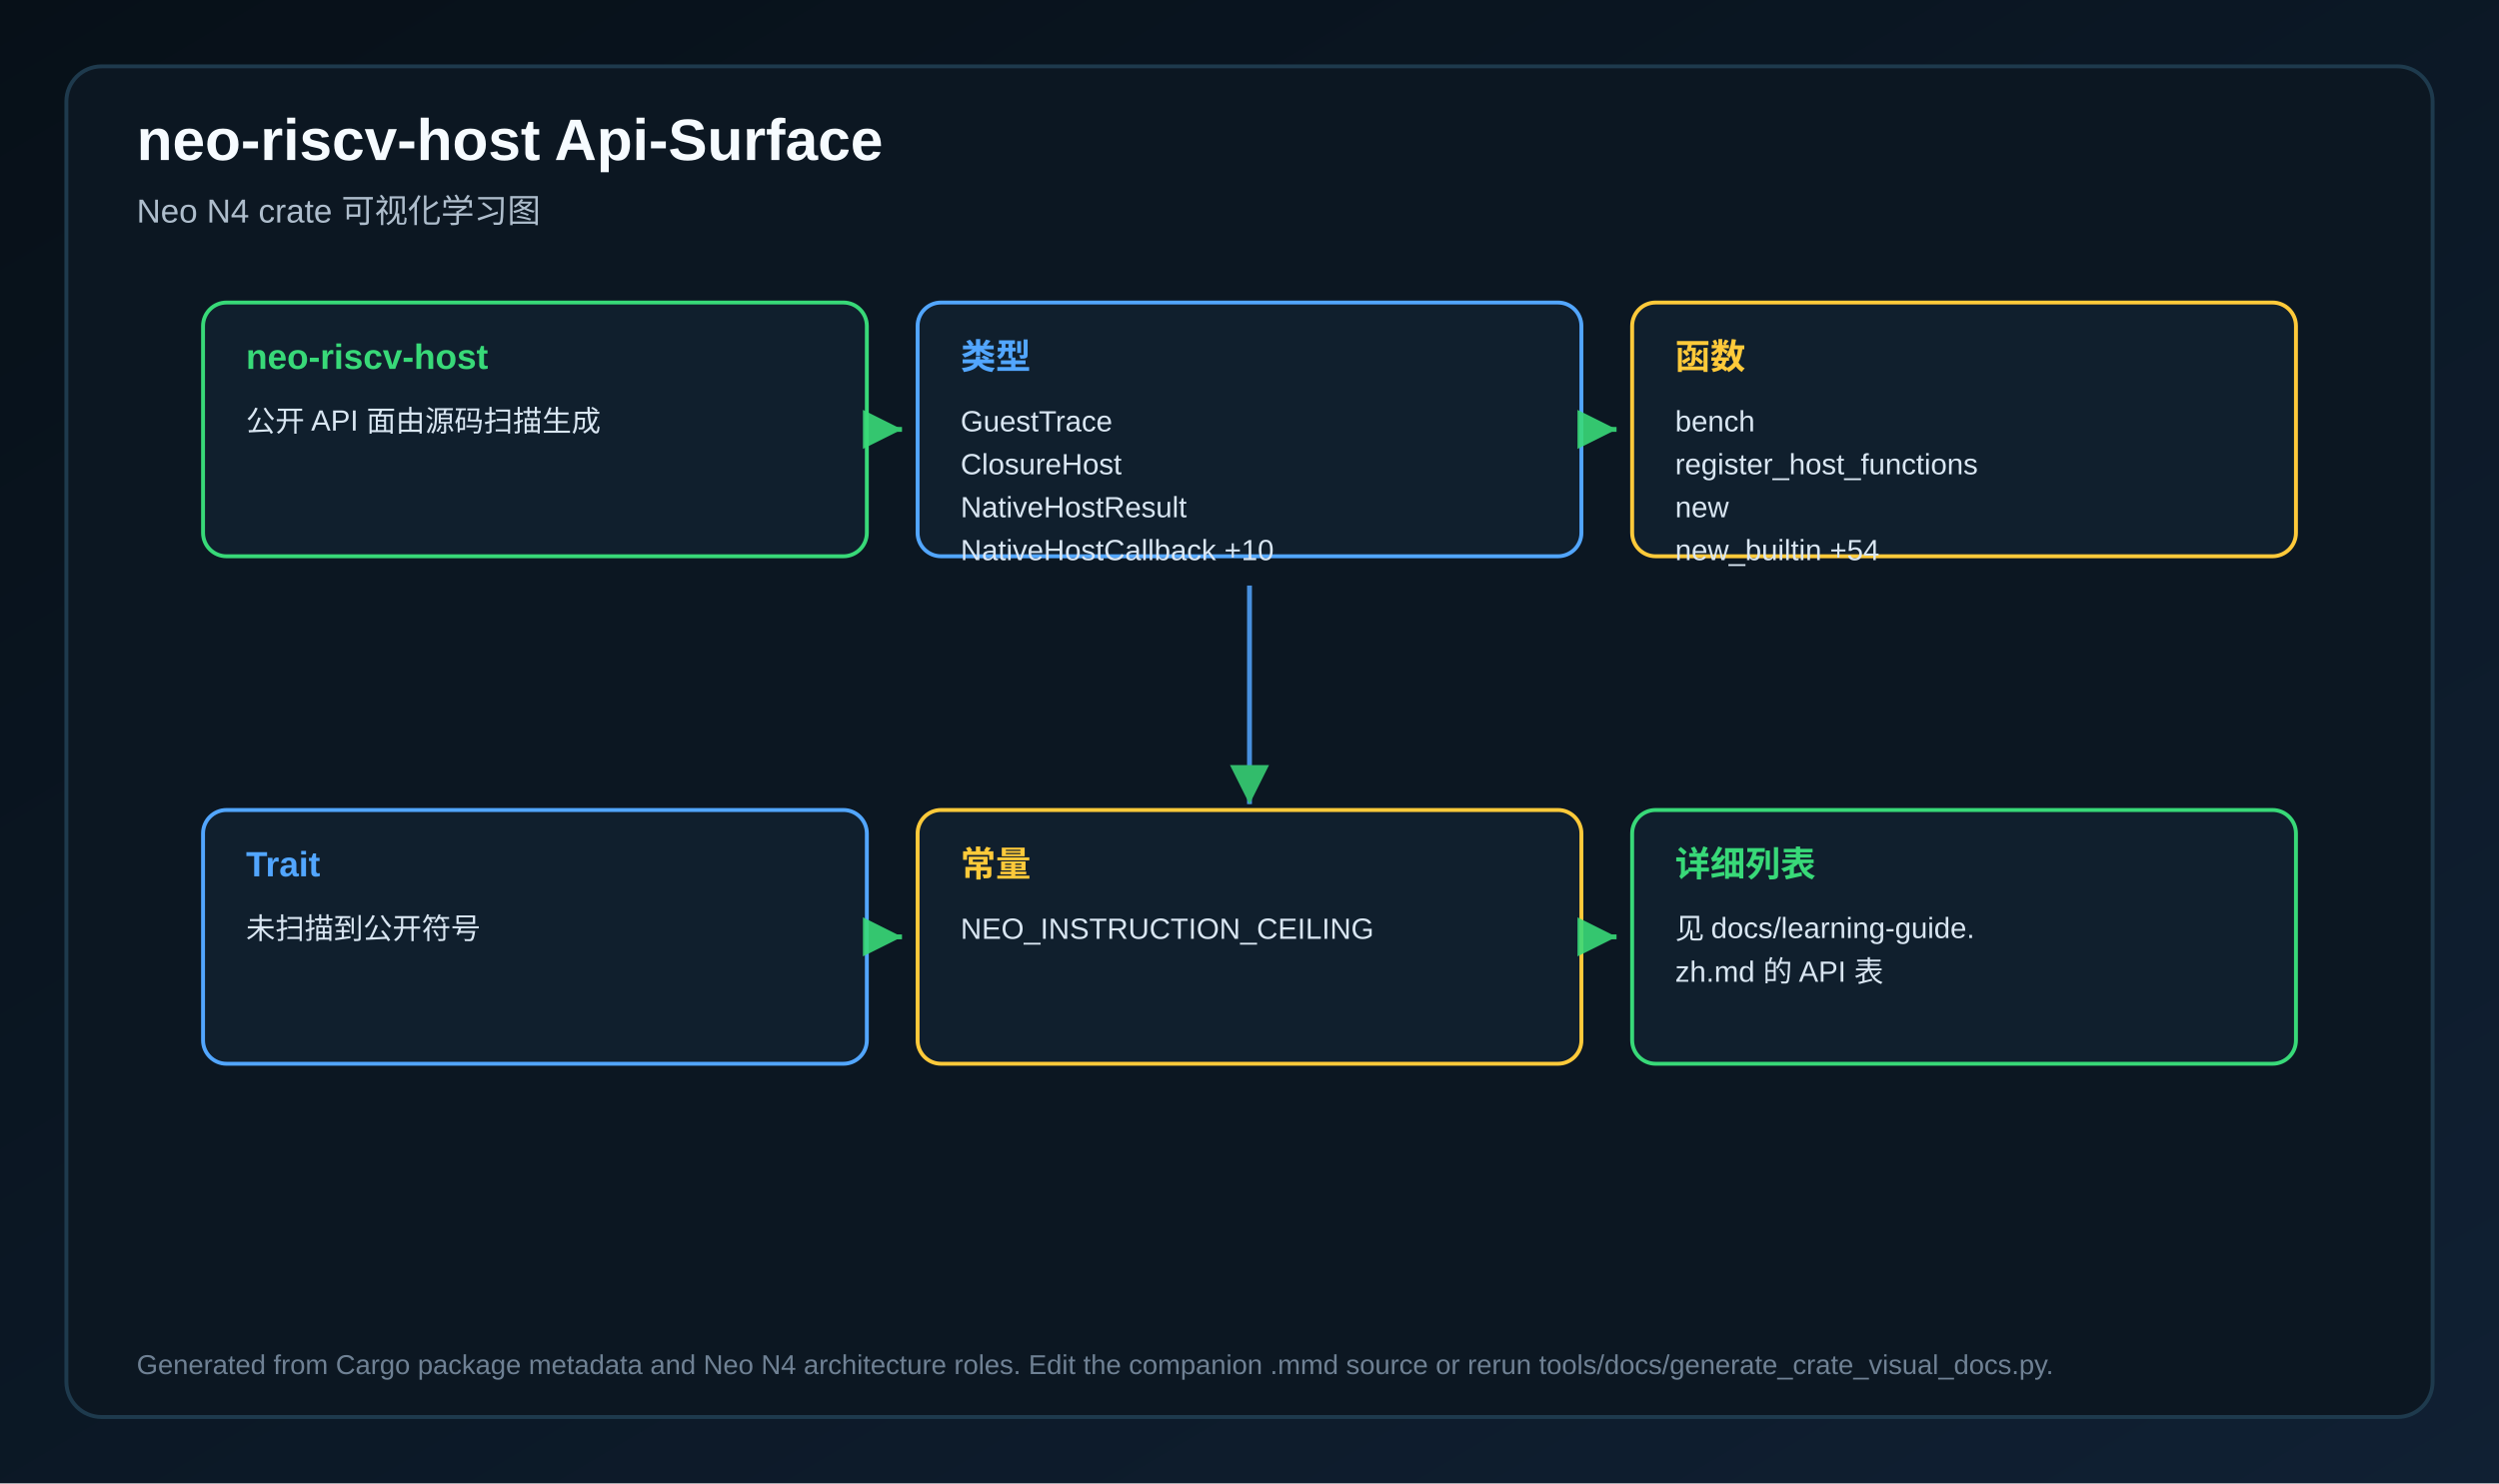
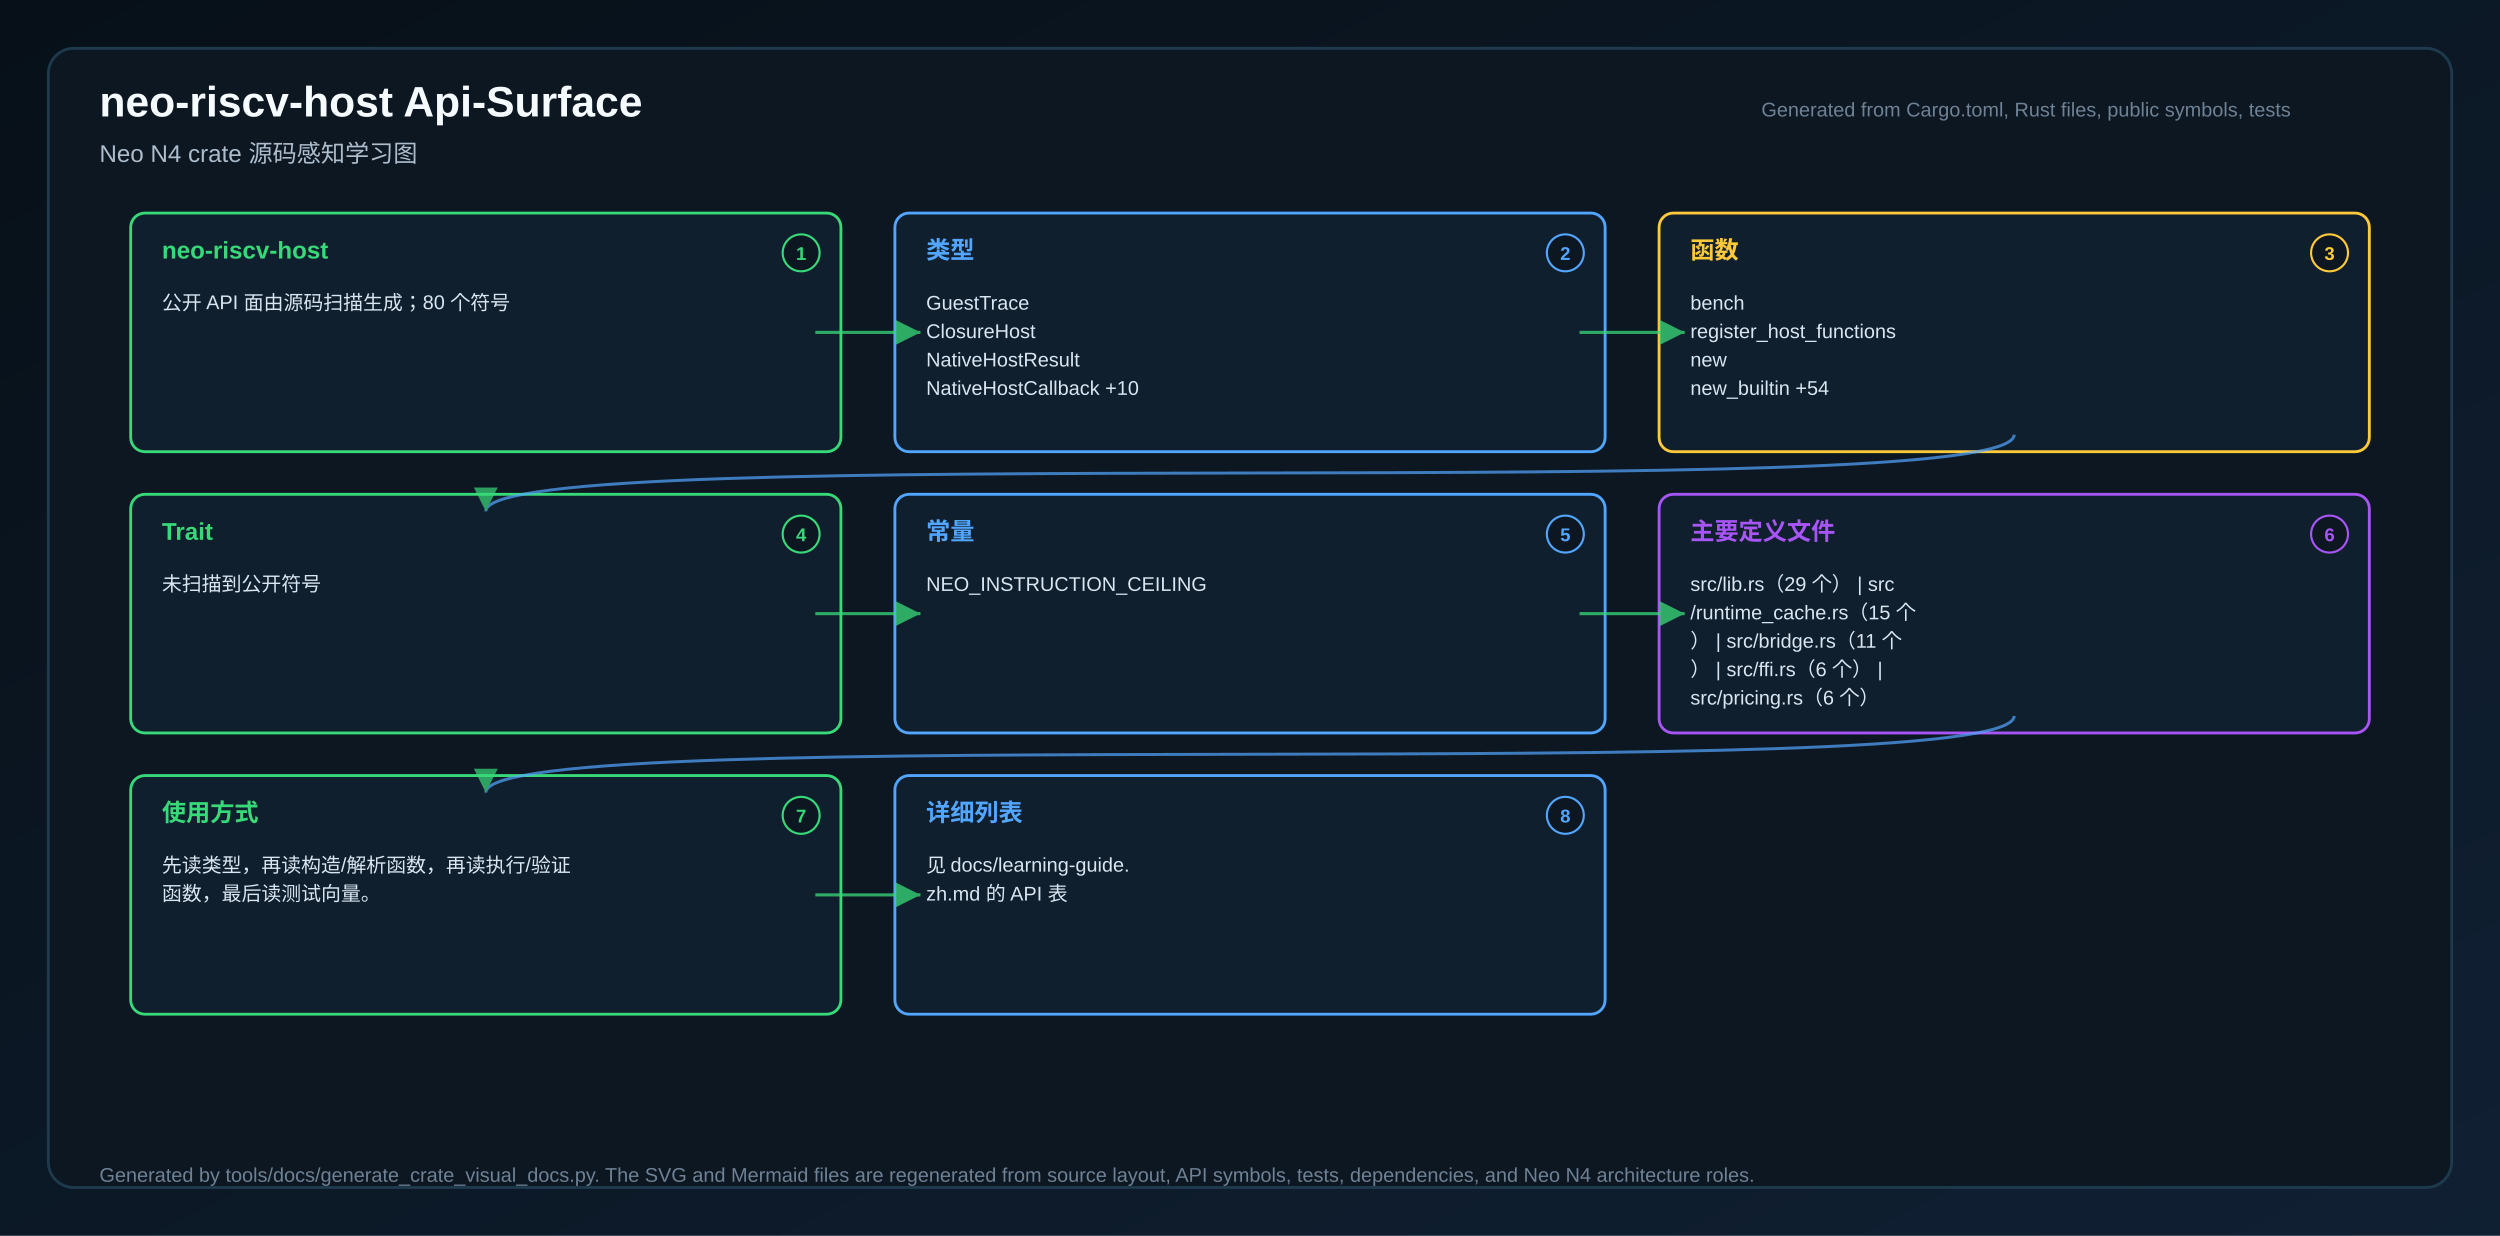
- <svg xmlns="http://www.w3.org/2000/svg" width="1280" height="760" viewBox="0 0 1280 760" role="img" aria-label="neo-riscv-host Api-Surface">
+ <svg xmlns="http://www.w3.org/2000/svg" width="1760" height="870" viewBox="0 0 1760 870" role="img" aria-label="neo-riscv-host Api-Surface">
  <defs>
    <linearGradient id="bg" x1="0" x2="1" y1="0" y2="1">
      <stop offset="0" stop-color="#071018" />
      <stop offset="1" stop-color="#102033" />
    </linearGradient>
    <marker id="arrow" markerWidth="12" markerHeight="12" refX="10" refY="6" orient="auto">
      <path d="M2,2 L10,6 L2,10 Z" fill="#38d978" />
    </marker>
  </defs>
-   <rect x="0" y="0" width="1280" height="760" fill="url(#bg)" />
-   <rect x="34" y="34" width="1212" height="692" rx="18" fill="#0c1722" stroke="#1e3a4d" stroke-width="2" />
+   <rect x="0" y="0" width="1760" height="870" fill="url(#bg)" />
+   <rect x="34" y="34" width="1692" height="802" rx="18" fill="#0c1722" stroke="#1e3a4d" stroke-width="2" />
  <text x="70" y="82" fill="#f6fbff" font-size="30" font-family="Segoe UI, Arial, sans-serif" font-weight="700">neo-riscv-host Api-Surface</text>
-   <text x="70" y="114" fill="#aebdcc" font-size="17" font-family="Segoe UI, Arial, sans-serif">Neo N4 crate 可视化学习图</text>
-   <rect x="104" y="155" width="340" height="130" rx="12" fill="#101f2d" stroke="#38d978" stroke-width="2" />
-   <text x="126" y="189" fill="#38d978" font-size="18" font-family="Segoe UI, Arial, sans-serif" font-weight="700">neo-riscv-host</text>
-   <text x="126" y="221" fill="#d9e6f2" font-size="15" font-family="Segoe UI, Arial, sans-serif">公开 API 面由源码扫描生成</text>
-   <rect x="470" y="155" width="340" height="130" rx="12" fill="#101f2d" stroke="#52a6ff" stroke-width="2" />
-   <text x="492" y="189" fill="#52a6ff" font-size="18" font-family="Segoe UI, Arial, sans-serif" font-weight="700">类型</text>
-   <text x="492" y="221" fill="#d9e6f2" font-size="15" font-family="Segoe UI, Arial, sans-serif">GuestTrace</text>
-   <text x="492" y="243" fill="#d9e6f2" font-size="15" font-family="Segoe UI, Arial, sans-serif">ClosureHost</text>
-   <text x="492" y="265" fill="#d9e6f2" font-size="15" font-family="Segoe UI, Arial, sans-serif">NativeHostResult</text>
-   <text x="492" y="287" fill="#d9e6f2" font-size="15" font-family="Segoe UI, Arial, sans-serif">NativeHostCallback +10</text>
-   <line x1="452" y1="220" x2="462" y2="220" stroke="#38d978" stroke-width="2.5" marker-end="url(#arrow)" opacity="0.9" />
-   <rect x="836" y="155" width="340" height="130" rx="12" fill="#101f2d" stroke="#ffca3a" stroke-width="2" />
-   <text x="858" y="189" fill="#ffca3a" font-size="18" font-family="Segoe UI, Arial, sans-serif" font-weight="700">函数</text>
-   <text x="858" y="221" fill="#d9e6f2" font-size="15" font-family="Segoe UI, Arial, sans-serif">bench</text>
-   <text x="858" y="243" fill="#d9e6f2" font-size="15" font-family="Segoe UI, Arial, sans-serif">register_host_functions</text>
-   <text x="858" y="265" fill="#d9e6f2" font-size="15" font-family="Segoe UI, Arial, sans-serif">new</text>
-   <text x="858" y="287" fill="#d9e6f2" font-size="15" font-family="Segoe UI, Arial, sans-serif">new_builtin +54</text>
-   <line x1="818" y1="220" x2="828" y2="220" stroke="#38d978" stroke-width="2.5" marker-end="url(#arrow)" opacity="0.9" />
-   <rect x="104" y="415" width="340" height="130" rx="12" fill="#101f2d" stroke="#52a6ff" stroke-width="2" />
-   <text x="126" y="449" fill="#52a6ff" font-size="18" font-family="Segoe UI, Arial, sans-serif" font-weight="700">Trait</text>
-   <text x="126" y="481" fill="#d9e6f2" font-size="15" font-family="Segoe UI, Arial, sans-serif">未扫描到公开符号</text>
-   <rect x="470" y="415" width="340" height="130" rx="12" fill="#101f2d" stroke="#ffca3a" stroke-width="2" />
-   <text x="492" y="449" fill="#ffca3a" font-size="18" font-family="Segoe UI, Arial, sans-serif" font-weight="700">常量</text>
-   <text x="492" y="481" fill="#d9e6f2" font-size="15" font-family="Segoe UI, Arial, sans-serif">NEO_INSTRUCTION_CEILING</text>
-   <line x1="452" y1="480" x2="462" y2="480" stroke="#38d978" stroke-width="2.5" marker-end="url(#arrow)" opacity="0.9" />
-   <rect x="836" y="415" width="340" height="130" rx="12" fill="#101f2d" stroke="#38d978" stroke-width="2" />
-   <text x="858" y="449" fill="#38d978" font-size="18" font-family="Segoe UI, Arial, sans-serif" font-weight="700">详细列表</text>
-   <text x="858" y="481" fill="#d9e6f2" font-size="15" font-family="Segoe UI, Arial, sans-serif">见 docs/learning-guide.</text>
-   <text x="858" y="503" fill="#d9e6f2" font-size="15" font-family="Segoe UI, Arial, sans-serif">zh.md 的 API 表</text>
-   <line x1="818" y1="480" x2="828" y2="480" stroke="#38d978" stroke-width="2.5" marker-end="url(#arrow)" opacity="0.9" />
-   <path d="M640 300 C640 350 640 370 640 412" stroke="#52a6ff" stroke-width="2.5" fill="none" marker-end="url(#arrow)" opacity="0.85" />
-   <text x="70" y="704" fill="#6f8194" font-size="14" font-family="Segoe UI, Arial, sans-serif">Generated from Cargo package metadata and Neo N4 architecture roles. Edit the companion .mmd source or rerun tools/docs/generate_crate_visual_docs.py.</text>
+   <text x="70" y="114" fill="#aebdcc" font-size="17" font-family="Segoe UI, Arial, sans-serif">Neo N4 crate 源码感知学习图</text>
+   <text x="1240" y="82" fill="#6f8194" font-size="14" font-family="Segoe UI, Arial, sans-serif">Generated from Cargo.toml, Rust files, public symbols, tests</text>
+   <rect x="92" y="150" width="500" height="168" rx="10" fill="#101f2d" stroke="#38d978" stroke-width="2" />
+   <circle cx="564" cy="178" r="13" fill="#0c1722" stroke="#38d978" stroke-width="1.5" />
+   <text x="564" y="183" text-anchor="middle" fill="#38d978" font-size="13" font-family="Segoe UI, Arial, sans-serif" font-weight="700">1</text>
+   <text x="114" y="182" fill="#38d978" font-size="17" font-family="Segoe UI, Arial, sans-serif" font-weight="700">neo-riscv-host</text>
+   <text x="114" y="218" fill="#d9e6f2" font-size="14" font-family="Segoe UI, Arial, sans-serif">公开 API 面由源码扫描生成；80 个符号</text>
+   <rect x="630" y="150" width="500" height="168" rx="10" fill="#101f2d" stroke="#52a6ff" stroke-width="2" />
+   <circle cx="1102" cy="178" r="13" fill="#0c1722" stroke="#52a6ff" stroke-width="1.5" />
+   <text x="1102" y="183" text-anchor="middle" fill="#52a6ff" font-size="13" font-family="Segoe UI, Arial, sans-serif" font-weight="700">2</text>
+   <text x="652" y="182" fill="#52a6ff" font-size="17" font-family="Segoe UI, Arial, sans-serif" font-weight="700">类型</text>
+   <text x="652" y="218" fill="#d9e6f2" font-size="14" font-family="Segoe UI, Arial, sans-serif">GuestTrace</text>
+   <text x="652" y="238" fill="#d9e6f2" font-size="14" font-family="Segoe UI, Arial, sans-serif">ClosureHost</text>
+   <text x="652" y="258" fill="#d9e6f2" font-size="14" font-family="Segoe UI, Arial, sans-serif">NativeHostResult</text>
+   <text x="652" y="278" fill="#d9e6f2" font-size="14" font-family="Segoe UI, Arial, sans-serif">NativeHostCallback +10</text>
+   <rect x="1168" y="150" width="500" height="168" rx="10" fill="#101f2d" stroke="#ffca3a" stroke-width="2" />
+   <circle cx="1640" cy="178" r="13" fill="#0c1722" stroke="#ffca3a" stroke-width="1.5" />
+   <text x="1640" y="183" text-anchor="middle" fill="#ffca3a" font-size="13" font-family="Segoe UI, Arial, sans-serif" font-weight="700">3</text>
+   <text x="1190" y="182" fill="#ffca3a" font-size="17" font-family="Segoe UI, Arial, sans-serif" font-weight="700">函数</text>
+   <text x="1190" y="218" fill="#d9e6f2" font-size="14" font-family="Segoe UI, Arial, sans-serif">bench</text>
+   <text x="1190" y="238" fill="#d9e6f2" font-size="14" font-family="Segoe UI, Arial, sans-serif">register_host_functions</text>
+   <text x="1190" y="258" fill="#d9e6f2" font-size="14" font-family="Segoe UI, Arial, sans-serif">new</text>
+   <text x="1190" y="278" fill="#d9e6f2" font-size="14" font-family="Segoe UI, Arial, sans-serif">new_builtin +54</text>
+   <rect x="92" y="348" width="500" height="168" rx="10" fill="#101f2d" stroke="#38d978" stroke-width="2" />
+   <circle cx="564" cy="376" r="13" fill="#0c1722" stroke="#38d978" stroke-width="1.5" />
+   <text x="564" y="381" text-anchor="middle" fill="#38d978" font-size="13" font-family="Segoe UI, Arial, sans-serif" font-weight="700">4</text>
+   <text x="114" y="380" fill="#38d978" font-size="17" font-family="Segoe UI, Arial, sans-serif" font-weight="700">Trait</text>
+   <text x="114" y="416" fill="#d9e6f2" font-size="14" font-family="Segoe UI, Arial, sans-serif">未扫描到公开符号</text>
+   <rect x="630" y="348" width="500" height="168" rx="10" fill="#101f2d" stroke="#52a6ff" stroke-width="2" />
+   <circle cx="1102" cy="376" r="13" fill="#0c1722" stroke="#52a6ff" stroke-width="1.5" />
+   <text x="1102" y="381" text-anchor="middle" fill="#52a6ff" font-size="13" font-family="Segoe UI, Arial, sans-serif" font-weight="700">5</text>
+   <text x="652" y="380" fill="#52a6ff" font-size="17" font-family="Segoe UI, Arial, sans-serif" font-weight="700">常量</text>
+   <text x="652" y="416" fill="#d9e6f2" font-size="14" font-family="Segoe UI, Arial, sans-serif">NEO_INSTRUCTION_CEILING</text>
+   <rect x="1168" y="348" width="500" height="168" rx="10" fill="#101f2d" stroke="#a855f7" stroke-width="2" />
+   <circle cx="1640" cy="376" r="13" fill="#0c1722" stroke="#a855f7" stroke-width="1.5" />
+   <text x="1640" y="381" text-anchor="middle" fill="#a855f7" font-size="13" font-family="Segoe UI, Arial, sans-serif" font-weight="700">6</text>
+   <text x="1190" y="380" fill="#a855f7" font-size="17" font-family="Segoe UI, Arial, sans-serif" font-weight="700">主要定义文件</text>
+   <text x="1190" y="416" fill="#d9e6f2" font-size="14" font-family="Segoe UI, Arial, sans-serif">src/lib.rs（29 个） | src</text>
+   <text x="1190" y="436" fill="#d9e6f2" font-size="14" font-family="Segoe UI, Arial, sans-serif">/runtime_cache.rs（15 个</text>
+   <text x="1190" y="456" fill="#d9e6f2" font-size="14" font-family="Segoe UI, Arial, sans-serif">） | src/bridge.rs（11 个</text>
+   <text x="1190" y="476" fill="#d9e6f2" font-size="14" font-family="Segoe UI, Arial, sans-serif">） | src/ffi.rs（6 个） | </text>
+   <text x="1190" y="496" fill="#d9e6f2" font-size="14" font-family="Segoe UI, Arial, sans-serif">src/pricing.rs（6 个）</text>
+   <rect x="92" y="546" width="500" height="168" rx="10" fill="#101f2d" stroke="#38d978" stroke-width="2" />
+   <circle cx="564" cy="574" r="13" fill="#0c1722" stroke="#38d978" stroke-width="1.5" />
+   <text x="564" y="579" text-anchor="middle" fill="#38d978" font-size="13" font-family="Segoe UI, Arial, sans-serif" font-weight="700">7</text>
+   <text x="114" y="578" fill="#38d978" font-size="17" font-family="Segoe UI, Arial, sans-serif" font-weight="700">使用方式</text>
+   <text x="114" y="614" fill="#d9e6f2" font-size="14" font-family="Segoe UI, Arial, sans-serif">先读类型，再读构造/解析函数，再读执行/验证</text>
+   <text x="114" y="634" fill="#d9e6f2" font-size="14" font-family="Segoe UI, Arial, sans-serif">函数，最后读测试向量。</text>
+   <rect x="630" y="546" width="500" height="168" rx="10" fill="#101f2d" stroke="#52a6ff" stroke-width="2" />
+   <circle cx="1102" cy="574" r="13" fill="#0c1722" stroke="#52a6ff" stroke-width="1.5" />
+   <text x="1102" y="579" text-anchor="middle" fill="#52a6ff" font-size="13" font-family="Segoe UI, Arial, sans-serif" font-weight="700">8</text>
+   <text x="652" y="578" fill="#52a6ff" font-size="17" font-family="Segoe UI, Arial, sans-serif" font-weight="700">详细列表</text>
+   <text x="652" y="614" fill="#d9e6f2" font-size="14" font-family="Segoe UI, Arial, sans-serif">见 docs/learning-guide.</text>
+   <text x="652" y="634" fill="#d9e6f2" font-size="14" font-family="Segoe UI, Arial, sans-serif">zh.md 的 API 表</text>
+   <line x1="574" y1="234" x2="648" y2="234" stroke="#38d978" stroke-width="2.2" marker-end="url(#arrow)" opacity="0.75" />
+   <line x1="1112" y1="234" x2="1186" y2="234" stroke="#38d978" stroke-width="2.2" marker-end="url(#arrow)" opacity="0.75" />
+   <line x1="574" y1="432" x2="648" y2="432" stroke="#38d978" stroke-width="2.2" marker-end="url(#arrow)" opacity="0.75" />
+   <line x1="1112" y1="432" x2="1186" y2="432" stroke="#38d978" stroke-width="2.2" marker-end="url(#arrow)" opacity="0.75" />
+   <line x1="574" y1="630" x2="648" y2="630" stroke="#38d978" stroke-width="2.2" marker-end="url(#arrow)" opacity="0.75" />
+   <path d="M1418 306 C1418 358, 342 308, 342 360" stroke="#52a6ff" stroke-width="2.1" fill="none" marker-end="url(#arrow)" opacity="0.7" />
+   <path d="M1418 504 C1418 556, 342 506, 342 558" stroke="#52a6ff" stroke-width="2.1" fill="none" marker-end="url(#arrow)" opacity="0.7" />
+   <text x="70" y="832" fill="#6f8194" font-size="14" font-family="Segoe UI, Arial, sans-serif">Generated by tools/docs/generate_crate_visual_docs.py. The SVG and Mermaid files are regenerated from source layout, API symbols, tests, dependencies, and Neo N4 architecture roles.</text>
</svg>
